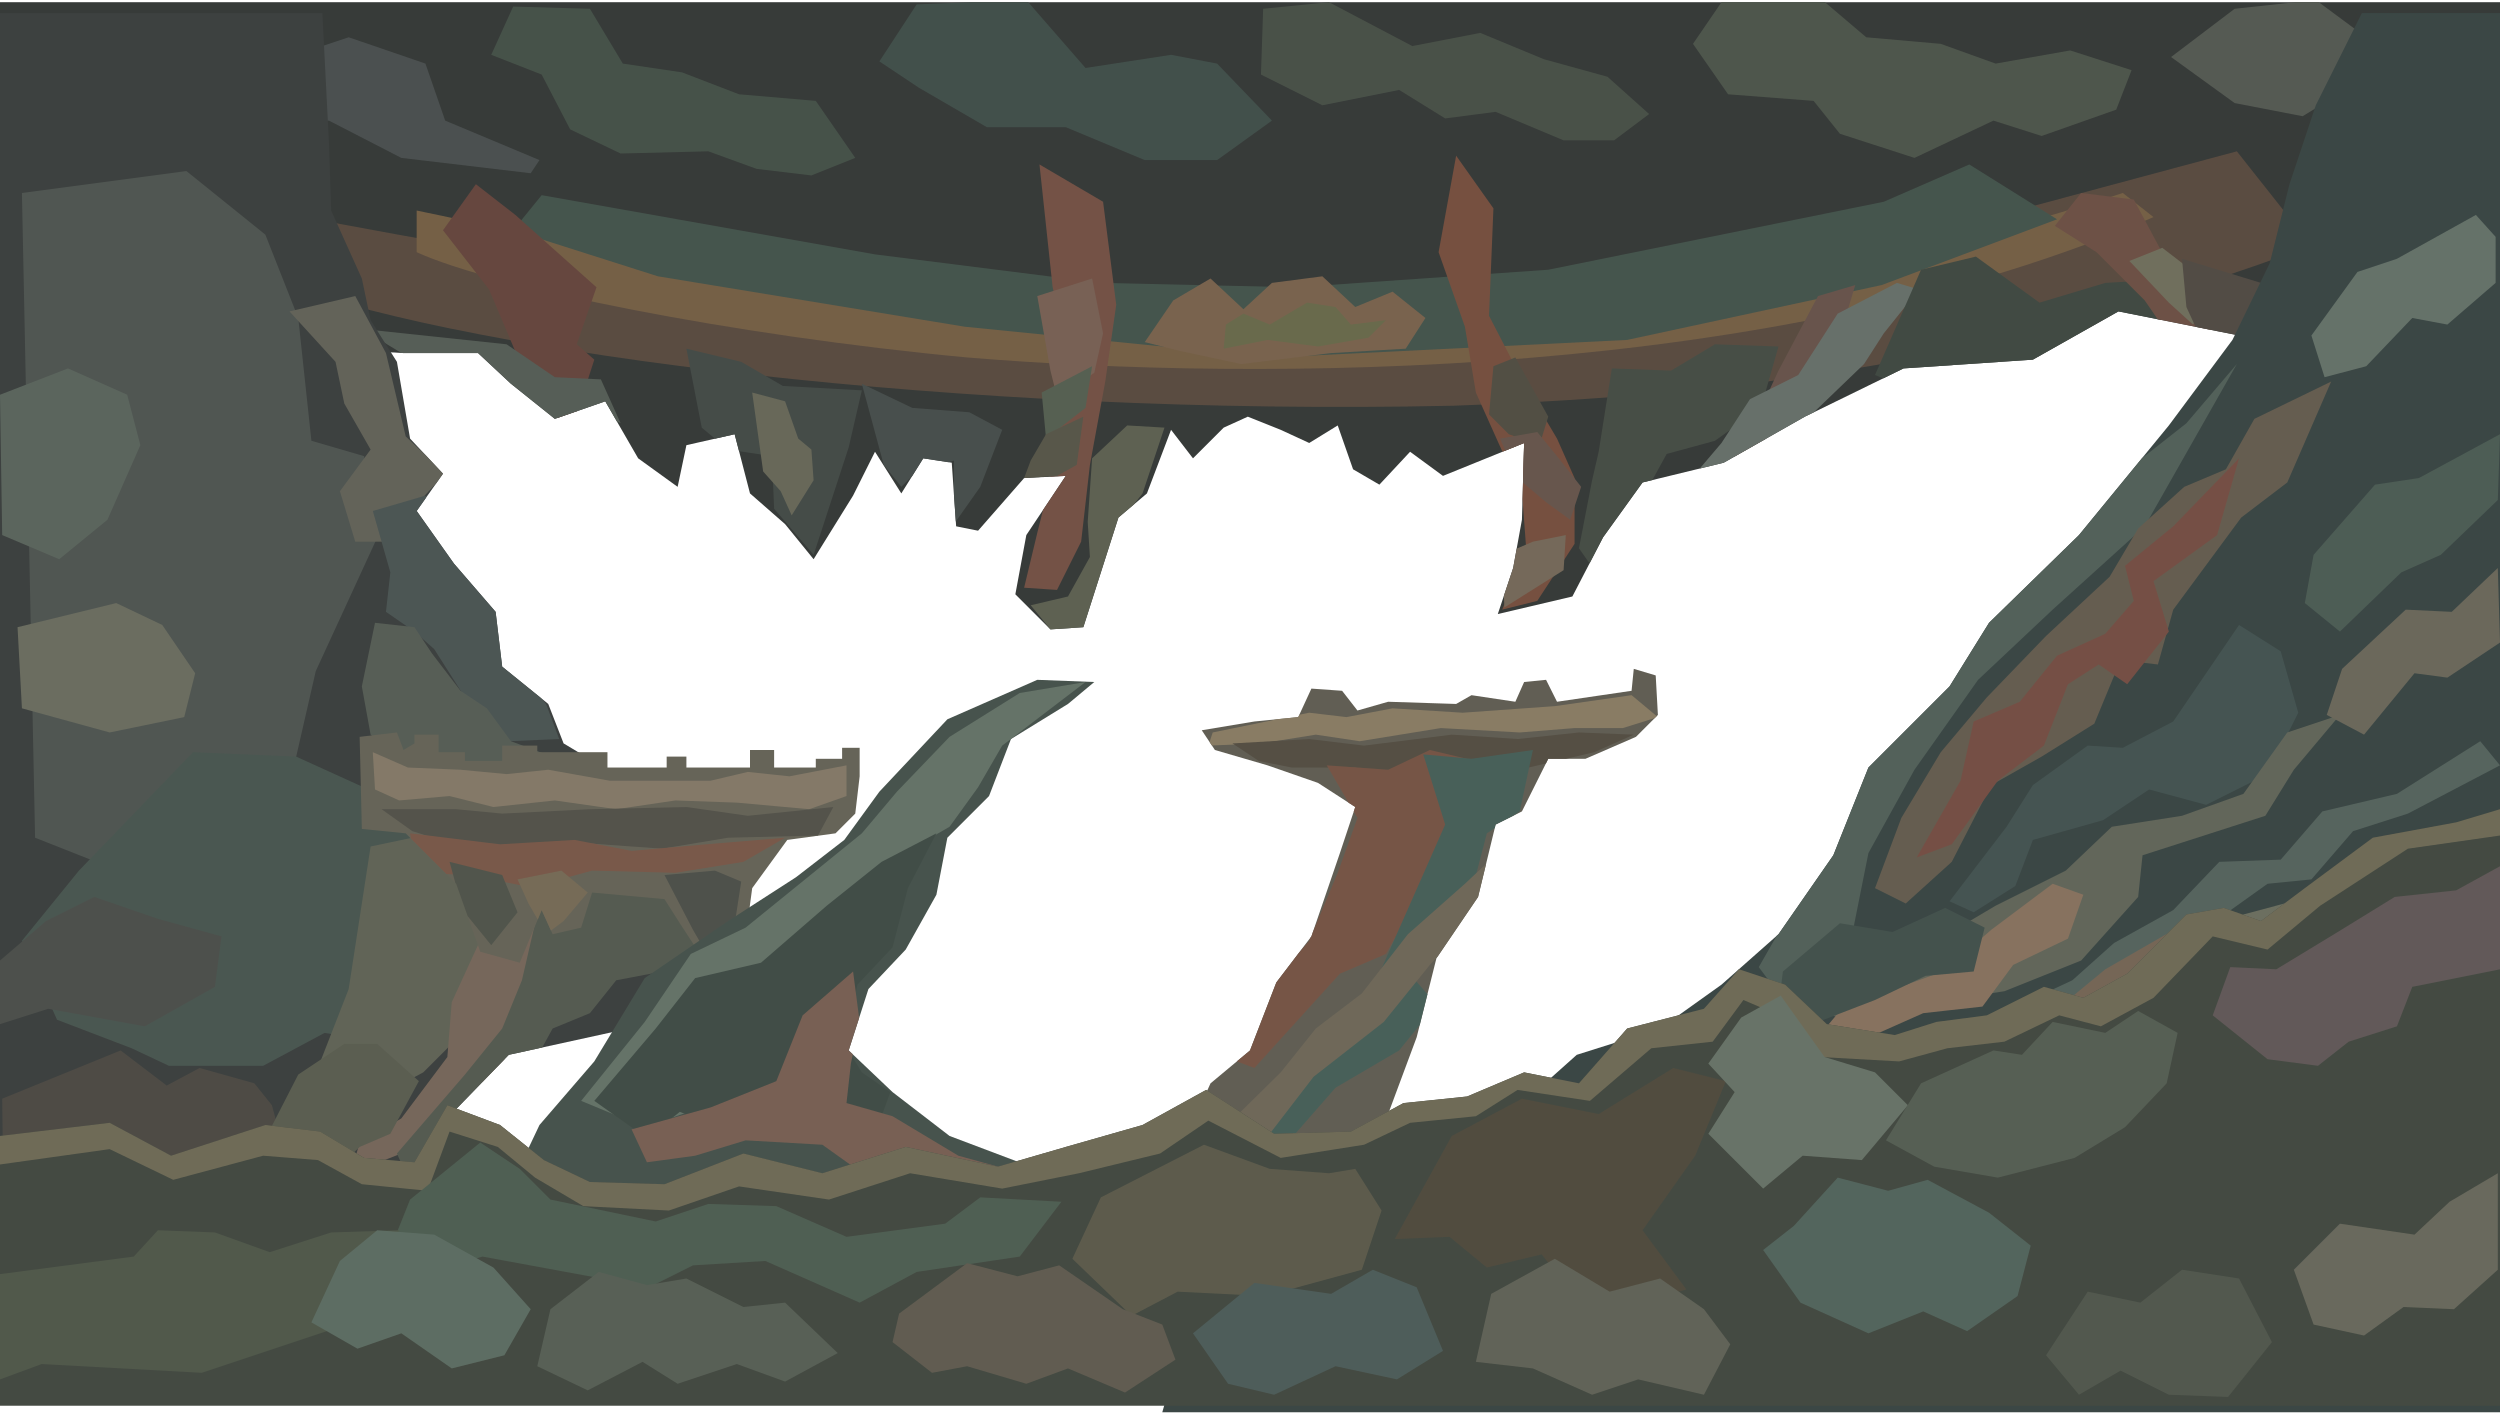
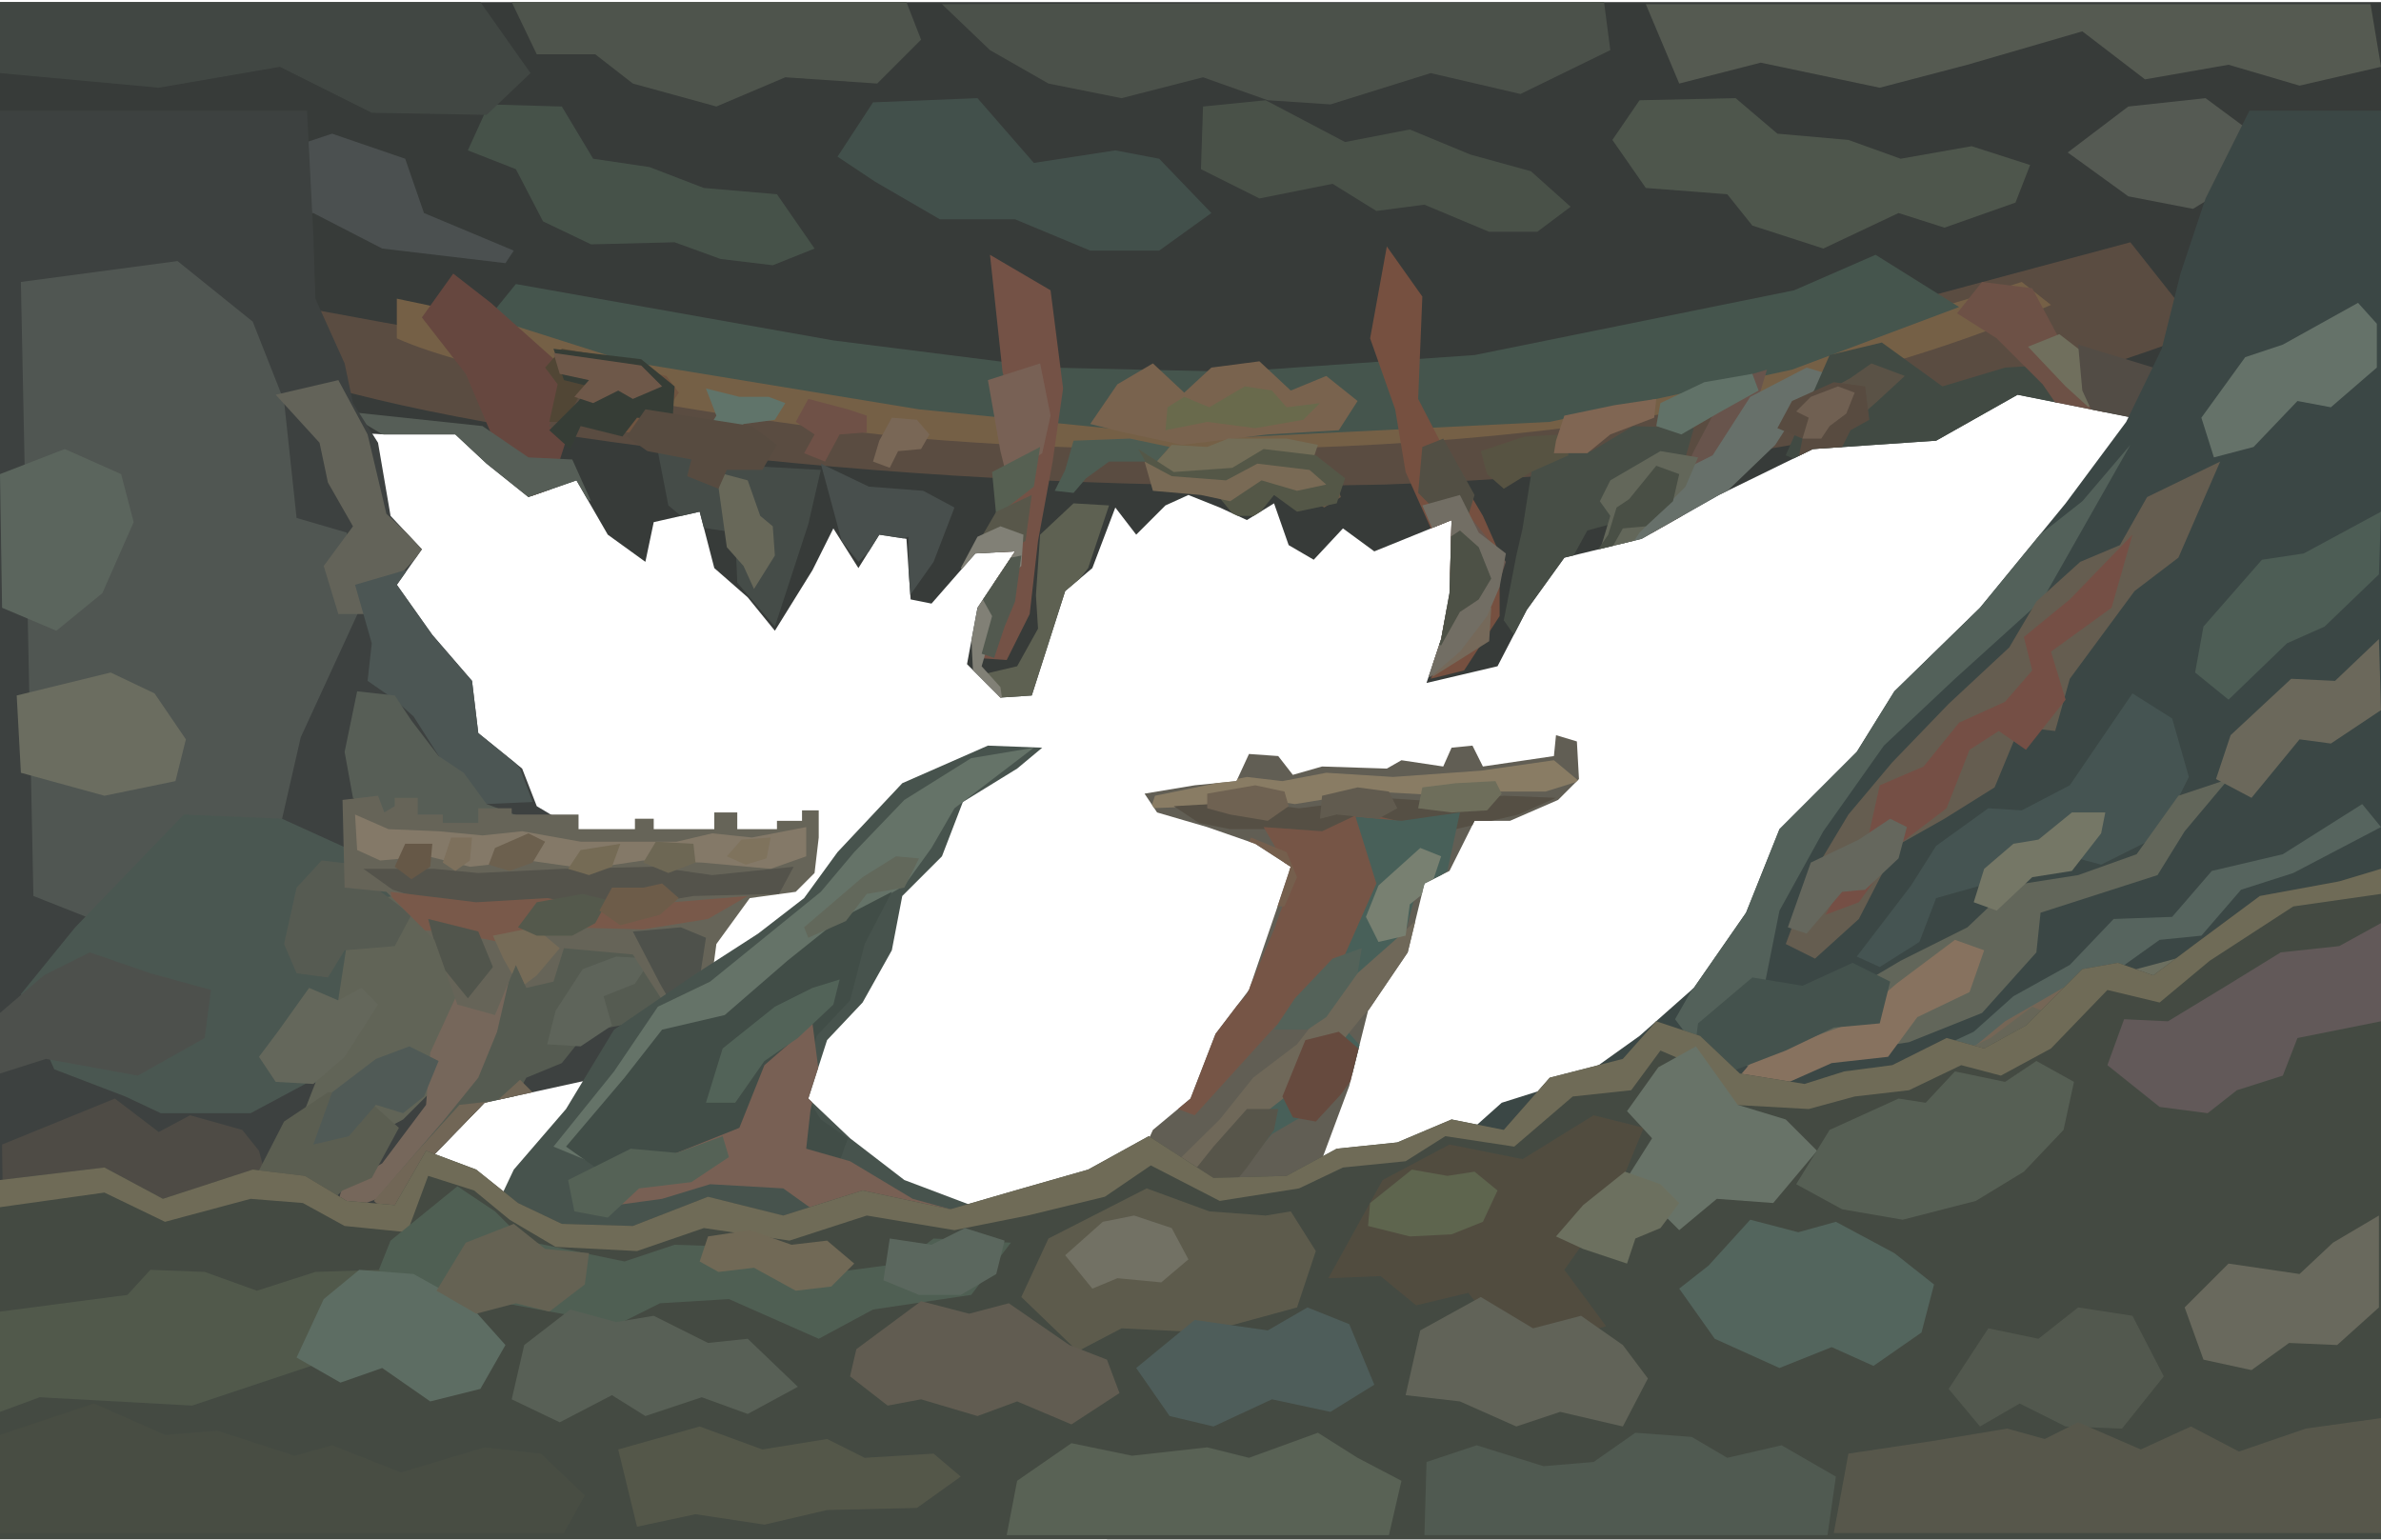
- <svg xmlns="http://www.w3.org/2000/svg" version="1.1" viewBox="-120 -96 1140 644" width="1140" height="644">
+ <svg xmlns="http://www.w3.org/2000/svg" version="1.1" viewBox="-120 -143 1140 737" width="1140" height="737">
  <defs>
    <clipPath id="clip-hall" clipPathUnits="userSpaceOnUse">
-       <path d="M-120 -95H1020V22L987 25 962 47 939 39 906 58 846 46 807 68 748 72 703 94 666 115 629 124 611 149 597 176 563 184 570 163 574 141 575 106 538 121 523 110 509 125 497 118 490 98 477 106 464 100 449 94 438 99 424 113 414 100 403 129 390 140 374 190 359 191 343 175 348 148 366 121 347 122 326 146 316 144 314 115 301 113 291 129 279 110 269 130 251 159 238 143 222 129 215 102 193 107 189 126 171 113 156 87 133 95 113 79 98 65 64 65 29 63 0 55 -30 69 -76 80 -120 74Z" clip-rule="evenodd" fill-rule="evenodd" />
+       <path d="M-120 -142H1020V22L987 25 962 47 939 39 906 58 846 46 807 68 748 72 703 94 666 115 629 124 611 149 597 176 563 184 570 163 574 141 575 106 538 121 523 110 509 125 497 118 490 98 477 106 464 100 449 94 438 99 424 113 414 100 403 129 390 140 374 190 359 191 343 175 348 148 366 121 347 122 326 146 316 144 314 115 301 113 291 129 279 110 269 130 251 159 238 143 222 129 215 102 193 107 189 126 171 113 156 87 133 95 113 79 98 65 64 65 29 63 0 55 -30 69 -76 80 -120 74Z" clip-rule="evenodd" fill-rule="evenodd" />
    </clipPath>
    <clipPath id="clip-west" clipPathUnits="userSpaceOnUse">
      <path d="M-120 -90H27L30 -31 31 0 45 31 49 50 61 69 67 104 82 120 70 137 87 161 106 183 109 208 130 225 137 243 152 252 159 260 206 270 220 299 215 319 206 334 191 350 185 369 112 385 80 418 74 451 32 478 -120 490Z" clip-rule="evenodd" fill-rule="evenodd" />
    </clipPath>
    <clipPath id="clip-battery" clipPathUnits="userSpaceOnUse">
      <path d="M44 240 61 238 64 246 69 243V239H80V247H92V251H109V244H125V247H157V254H184V249H193V254H222V246H233V254H252V250H264V245H272V258L270 275 261 284 239 287 223 309 219 339 205 348 190 325 183 314 150 311 145 327 132 330 127 319 117 343 99 338 88 307 65 284 45 282Z" clip-rule="evenodd" fill-rule="evenodd" />
    </clipPath>
    <clipPath id="clip-hook" clipPathUnits="userSpaceOnUse">
      <path d="M108 455 126 417 151 388 174 350 212 324 243 304 265 287 281 265 312 232 353 214 379 215 367 225 341 241 331 267 312 286 307 312 293 337 276 355 267 383 287 402 313 422 358 439 352 470Z" clip-rule="evenodd" fill-rule="evenodd" />
    </clipPath>
    <clipPath id="clip-dais" clipPathUnits="userSpaceOnUse">
      <path d="M428 237L452 233 472 231 478 218 492 219 499 228 513 224 544 225 551 221 571 224 575 215 585 214 590 224 624 219 625 209 635 212 636 230 626 240 603 250 586 250 574 274 562 280 554 313 535 341 526 377 510 420 480 433 479 473 398 477 401 443 422 420 432 398 450 383 462 352 478 331 491 293 498 272 481 261 458 253 434 246Z" clip-rule="evenodd" fill-rule="evenodd" />
    </clipPath>
    <clipPath id="clip-east" clipPathUnits="userSpaceOnUse">
-       <path d="M1020 -90V548H410L431 474 475 461 498 430 537 416 571 410 599 385 637 373 665 353 691 330 716 294 732 254 769 217 787 188 828 148 869 98 898 59 915 24 924 -12 936 -48 957 -90Z" clip-rule="evenodd" fill-rule="evenodd" />
+       <path d="M1020 -90V594H410L431 474 475 461 498 430 537 416 571 410 599 385 637 373 665 353 691 330 716 294 732 254 769 217 787 188 828 148 869 98 898 59 915 24 924 -12 936 -48 957 -90Z" clip-rule="evenodd" fill-rule="evenodd" />
    </clipPath>
    <clipPath id="clip-floor" clipPathUnits="userSpaceOnUse">
-       <path d="M-120 422 -70 416 -42 431 1 417 26 420 46 432 69 434 84 408 108 417 128 433 149 443 183 444 219 430 255 439 293 427 335 436 366 427 401 417 430 401 461 421 496 420 520 407 549 404 575 393 600 398 622 373 657 364 673 346 694 353 713 371 744 376 763 370 786 367 812 354 830 359 850 348 877 321 894 318 911 324 931 309 962 286 1000 279 1020 273V545H-120Z" clip-rule="evenodd" fill-rule="evenodd" />
+       <path d="M-120 422 -70 416 -42 431 1 417 26 420 46 432 69 434 84 408 108 417 128 433 149 443 183 444 219 430 255 439 293 427 335 436 366 427 401 417 430 401 461 421 496 420 520 407 549 404 575 393 600 398 622 373 657 364 673 346 694 353 713 371 744 376 763 370 786 367 812 354 830 359 850 348 877 321 894 318 911 324 931 309 962 286 1000 279 1020 273V594H-120Z" clip-rule="evenodd" fill-rule="evenodd" />
    </clipPath>
  </defs>
  <g id="hall-body">
-     <path id="hall-body-0" fill-rule="evenodd" fill="#373b39" d="M-120 -95H1020V22L987 25 962 47 939 39 906 58 846 46 807 68 748 72 703 94 666 115 629 124 611 149 597 176 563 184 570 163 574 141 575 106 538 121 523 110 509 125 497 118 490 98 477 106 464 100 449 94 438 99 424 113 414 100 403 129 390 140 374 190 359 191 343 175 348 148 366 121 347 122 326 146 316 144 314 115 301 113 291 129 279 110 269 130 251 159 238 143 222 129 215 102 193 107 189 126 171 113 156 87 133 95 113 79 98 65 64 65 29 63 0 55 -30 69 -76 80 -120 74Z" />
+     <path id="hall-body-0" fill-rule="evenodd" fill="#373b39" d="M-120 -142H1020V22L987 25 962 47 939 39 906 58 846 46 807 68 748 72 703 94 666 115 629 124 611 149 597 176 563 184 570 163 574 141 575 106 538 121 523 110 509 125 497 118 490 98 477 106 464 100 449 94 438 99 424 113 414 100 403 129 390 140 374 190 359 191 343 175 348 148 366 121 347 122 326 146 316 144 314 115 301 113 291 129 279 110 269 130 251 159 238 143 222 129 215 102 193 107 189 126 171 113 156 87 133 95 113 79 98 65 64 65 29 63 0 55 -30 69 -76 80 -120 74Z" />
  </g>
  <g id="hall-facets" clip-path="url(#clip-hall)">
    <path id="hall-facets-0" fill-rule="evenodd" fill="#5a4c41" d="M-40 -8C98 18 214 41 364 50S656 56 792 2L900 -27 934 16C791 69 677 84 543 89 317 94 96 65 11 34L-52 21Z" />
    <path id="hall-facets-1" fill-rule="evenodd" fill="#756046" d="M70 0C211 30 301 43 471 48 634 45 748 25 848 -8L862 3C690 78 454 78 321 67 214 57 105 35 70 19Z" />
    <path id="hall-facets-2" fill-rule="evenodd" fill="#45554d" d="M127 -7 279 20 382 33 471 35 586 27 739 -4 778 -21 818 4 738 34 622 59 460 67 320 53 180 30 114 9Z" />
    <path id="hall-facets-3" fill-rule="evenodd" fill="#66473f" d="M97 -12 115 2 152 35 143 61 151 68 141 99 126 89 117 69 103 36 82 9Z" />
    <path id="hall-facets-4" fill-rule="evenodd" fill="#745246" d="M354 -21 383 -4 389 43 384 78 377 116 373 151 362 173 347 172 353 147 359 123 358 96 369 71 360 35Z" />
    <path id="hall-facets-5" fill-rule="evenodd" fill="#786155" d="M353 39 378 31 383 56 379 74 362 85 359 73Z" />
    <path id="hall-facets-6" fill-rule="evenodd" fill="#566052" d="M355 83 378 71 375 90 357 104Z" />
    <path id="hall-facets-7" fill-rule="evenodd" fill="#58574a" d="M357 102 374 94 371 116 362 121 347 122 350 114Z" />
    <path id="hall-facets-8" fill-rule="evenodd" fill="#79634e" d="M415 41 432 31 447 45 460 33 483 30 498 44 515 37 530 49 521 63 487 65 446 70 418 64 402 60Z" />
    <path id="hall-facets-9" fill-rule="evenodd" fill="#696a4c" d="M439 52 447 47 459 52 476 42 489 44 496 52 512 50 504 58 481 62 458 59 438 63Z" />
    <path id="hall-facets-10" fill-rule="evenodd" fill="#765040" d="M544 -25 561 -1 559 48 574 77 590 104 598 122 598 152 581 178 565 182 576 155 574 128 566 112 553 83 548 53 536 19Z" />
    <path id="hall-facets-11" fill-rule="evenodd" fill="#524f44" d="M561 71 571 67 586 94 582 107 568 102 559 93Z" />
    <path id="hall-facets-12" fill-rule="evenodd" fill="#67564d" d="M564 104 581 101 590 112 601 126 596 141 585 133 572 122Z" />
    <path id="hall-facets-13" fill-rule="evenodd" fill="#75695a" d="M565 157 579 151 594 148 593 164 566 181Z" />
    <path id="hall-facets-14" fill-rule="evenodd" fill="#68544c" d="M709 39 726 34 717 64 694 89 677 118 663 124 678 101 691 73Z" />
    <path id="hall-facets-15" fill-rule="evenodd" fill="#565e57" d="M45 54 111 61 133 76 154 77 163 97 153 92 133 96 112 80 91 68 68 68Z" />
    <path id="hall-facets-16" fill-rule="evenodd" fill="#454c48" d="M193 63 218 69 237 80 273 82 267 108 251 157 233 136 232 112 212 109 200 99Z" />
    <path id="hall-facets-17" fill-rule="evenodd" fill="#686859" d="M223 83 238 87 244 104 250 109 251 123 241 139 236 128 228 119Z" />
    <path id="hall-facets-18" fill-rule="evenodd" fill="#484f4d" d="M273 79 296 90 322 92 337 100 327 126 315 143 315 114 298 119 291 126 283 116Z" />
    <path id="hall-facets-19" fill-rule="evenodd" fill="#5e6152" d="M378 113 394 98 411 99 401 129 390 143 380 178 374 190 359 191 350 180 367 176 377 158 376 142Z" />
    <path id="hall-facets-20" fill-rule="evenodd" fill="#474e46" d="M615 72 642 73 662 61 691 62 683 90 662 105 640 111 629 131 614 145 607 164 600 154 606 123 609 110Z" />
    <path id="hall-facets-21" fill-rule="evenodd" fill="#67706a" d="M678 86 700 75 718 47 745 33 755 36 739 56 730 70 704 95 678 116 658 128 648 126 665 106Z" />
    <path id="hall-facets-22" fill-rule="evenodd" fill="#414a43" d="M756 27 781 21 810 42 840 33 857 32 870 59 835 56 805 69 772 75 747 80 735 75Z" />
    <path id="hall-facets-23" fill-rule="evenodd" fill="#6d5146" d="M829 -8 853 -5 868 23 882 36 889 57 869 57 858 41 836 19 817 7Z" />
    <path id="hall-facets-24" fill-rule="evenodd" fill="#706f5d" d="M851 23 866 17 879 27 889 38 880 52 869 42Z" />
    <path id="hall-facets-25" fill-rule="evenodd" fill="#524c45" d="M875 22 911 33 957 21 980 14 998 25 978 48 961 56 935 51 920 64 905 66 883 57 877 44Z" />
    <path id="hall-facets-26" fill-rule="evenodd" fill="#4b5050" d="M-122 -82 -67 -77 -28 -87 9 -69 39 -79 74 -67 83 -41 126 -23 122 -17 63 -24 30 -41 9 -40 -27 -51 -77 -42 -119 -56Z" />
    <path id="hall-facets-27" fill-rule="evenodd" fill="#465249" d="M114 -93 149 -92 164 -67 191 -63 217 -53 252 -50 270 -24 250 -16 225 -19 203 -27 163 -26 140 -37 127 -62 104 -71Z" />
    <path id="hall-facets-28" fill-rule="evenodd" fill="#42504b" d="M298 -94 348 -96 375 -65 414 -71 435 -67 460 -41 435 -23 402 -23 366 -38 330 -38 299 -56 281 -68Z" />
    <path id="hall-facets-29" fill-rule="evenodd" fill="#495148" d="M456 -92 486 -95 524 -75 555 -81 584 -69 613 -61 632 -44 616 -32 593 -32 562 -45 539 -42 518 -55 483 -48 455 -62Z" />
    <path id="hall-facets-30" fill-rule="evenodd" fill="#4e564c" d="M665 -95 711 -96 731 -79 765 -76 790 -67 824 -73 852 -64 845 -46 811 -34 789 -41 753 -24 719 -35 707 -50 668 -53 652 -76Z" />
    <path id="hall-facets-31" fill-rule="evenodd" fill="#555a53" d="M899 -92 936 -96 963 -76 985 -79 1020 -89 1019 -69 988 -57 961 -62 930 -43 899 -49 870 -70Z" />
+     <path id="hall-facets-32" fill-rule="evenodd" fill="#514635" d="M149 24 167 27 173 33 171 42 158 45 151 59 143 59 147 41 141 33Z" />
+     <path id="hall-facets-33" fill-rule="evenodd" fill="#6f5440" d="M182 33 199 37 205 45 201 51 190 51 184 64 174 64 181 50 176 46Z" />
+     <path id="hall-facets-34" fill-rule="evenodd" fill="#60746a" d="M218 43 234 47 248 47 256 50 251 58 236 60 228 69 218 64 223 56Z" />
+     <path id="hall-facets-35" fill-rule="evenodd" fill="#6f5147" d="M267 48 286 53 295 56 295 64 282 65 275 78 265 74 270 65 261 59Z" />
+     <path id="hall-facets-36" fill-rule="evenodd" fill="#796756" d="M307 57 319 58 325 65 321 72 310 73 306 81 298 78 301 68Z" />
+     <path id="hall-facets-37" fill-rule="evenodd" fill="#4d5d53" d="M394 68 421 67 440 71 434 78 411 78 400 86 394 93 385 92 390 82Z" />
+     <path id="hall-facets-38" fill-rule="evenodd" fill="#736d57" d="M441 70 458 71 468 67 496 67 511 70 509 76 479 77 465 84 437 84 432 80Z" />
+     <path id="hall-facets-39" fill-rule="evenodd" fill="#675745" d="M485 80 503 77 517 81 522 95 514 100 501 92 489 94 483 91Z" />
+     <path id="hall-facets-40" fill-rule="evenodd" fill="#575342" d="M589 73 610 66 629 65 631 75 613 83 600 91 592 84Z" />
+     <path id="hall-facets-41" fill-rule="evenodd" fill="#806653" d="M629 56 653 51 673 48 672 57 651 65 640 74 624 74 625 68Z" />
+     <path id="hall-facets-42" fill-rule="evenodd" fill="#617268" d="M675 50 696 40 719 36 722 44 704 54 685 65 673 61Z" />
+     <path id="hall-facets-43" fill-rule="evenodd" fill="#5a5246" d="M746 49 766 38 776 31 792 37 779 49 770 57 753 64 745 64Z" />
+     <path id="hall-facets-44" fill-rule="evenodd" fill="#414743" d="M-120 -142 110 -142 134 -108 113 -88 58 -89 14 -111 -44 -101 -120 -108Z" />
+     <path id="hall-facets-45" fill-rule="evenodd" fill="#4e544c" d="M125 -142 314 -142 321 -124 300 -103 256 -106 223 -92 183 -103 165 -117 137 -117Z" />
+     <path id="hall-facets-46" fill-rule="evenodd" fill="#4b514a" d="M331 -141 648 -142 651 -119 608 -98 565 -108 517 -93 487 -95 456 -106 417 -96 382 -103 354 -119Z" />
+     <path id="hall-facets-47" fill-rule="evenodd" fill="#555a51" d="M668 -141 1015 -141 1020 -111 981 -102 947 -112 907 -105 877 -128 822 -112 780 -101 723 -113 684 -103Z" />
+     <path id="hall-facets-48" fill-rule="evenodd" fill="#363d36" d="M145 24 187 29 203 42 202 59 185 57 178 66 158 61 153 72 143 63 157 49 162 42 150 39Z" />
+     <path id="hall-facets-49" fill-rule="evenodd" fill="#6e5849" d="M145 26 187 32 197 42 183 48 176 44 164 50 155 47 162 39 148 36Z" />
+     <path id="hall-facets-50" fill-rule="evenodd" fill="#574b40" d="M189 53 240 61 252 70 245 82 228 82 224 91 209 85 211 77 190 73 180 66Z" />
+     <path id="hall-facets-51" fill-rule="evenodd" fill="#818076" d="M348 114 359 109 370 113 369 128 359 137 357 152 350 176 359 186 360 193 346 181 345 161 351 136 340 129Z" />
+     <path id="hall-facets-52" fill-rule="evenodd" fill="#52594f" d="M354 126 369 123 366 145 361 157 356 172 350 170 355 152 350 143Z" />
+     <path id="hall-facets-53" fill-rule="evenodd" fill="#726e64" d="M561 99 579 94 588 112 601 122 598 138 592 152 579 169 565 181 550 183 561 170 575 144 575 122 567 113Z" />
+     <path id="hall-facets-54" fill-rule="evenodd" fill="#4d5146" d="M570 117 579 111 588 119 594 134 588 144 579 150 570 166 565 165 572 146 572 129Z" />
+     <path id="hall-facets-55" fill-rule="evenodd" fill="#545747" d="M425 72 442 83 470 81 485 72 510 75 524 86 520 98 501 102 490 94 482 104 471 104 462 93 444 92 433 86Z" />
+     <path id="hall-facets-56" fill-rule="evenodd" fill="#796a55" d="M428 78 441 85 467 87 482 79 507 82 515 89 501 92 484 87 469 97 455 94 432 92Z" />
+     <path id="hall-facets-57" fill-rule="evenodd" fill="#63675a" d="M651 87 675 73 693 76 687 90 665 112 653 130 636 140 633 137 645 124 651 104 646 97Z" />
+     <path id="hall-facets-58" fill-rule="evenodd" fill="#494f45" d="M673 80 684 84 681 97 668 109 657 110 648 126 639 129 650 113 654 100 660 96Z" />
+     <path id="hall-facets-59" fill-rule="evenodd" fill="#584b40" d="M738 49 758 40 773 42 775 58 766 63 758 79 740 82 743 67 731 62Z" />
+     <path id="hall-facets-60" fill-rule="evenodd" fill="#706052" d="M747 47 760 42 768 45 764 55 756 61 752 67 743 67 746 57 740 54Z" />
  </g>
  <g id="west-body">
    <path id="west-body-0" fill-rule="evenodd" fill="#3d4140" d="M-120 -90H27L30 -31 31 0 45 31 49 50 61 69 67 104 82 120 70 137 87 161 106 183 109 208 130 225 137 243 152 252 159 260 206 270 220 299 215 319 206 334 191 350 185 369 112 385 80 418 74 451 32 478 -120 490Z" />
  </g>
  <g id="west-facets" clip-path="url(#clip-west)">
    <path id="west-facets-0" fill-rule="evenodd" fill="#505652" d="M-110 -8 -35 -18 1 11 16 49 22 105 46 112 53 147 24 210 13 258 28 288 13 309 -8 306 -36 287 -61 303 -104 286Z" />
    <path id="west-facets-1" fill-rule="evenodd" fill="#636359" d="M12 46 42 39 56 65 65 103 83 120 68 136 64 151 42 151 35 128 49 109 37 88 33 69Z" />
    <path id="west-facets-2" fill-rule="evenodd" fill="#4c5654" d="M50 137 74 130 84 154 106 179 110 203 129 225 135 241 112 242 92 222 78 200 69 192 56 183 58 165Z" />
    <path id="west-facets-3" fill-rule="evenodd" fill="#575e56" d="M51 188 69 190 77 202 90 219 102 227 113 242 129 248 153 253 165 269 146 290 113 287 90 293 71 278 63 250 49 239 45 217Z" />
    <path id="west-facets-4" fill-rule="evenodd" fill="#4a5751" d="M-32 247 15 249 48 264 79 287 87 316 72 359 52 379 28 375 0 390 -43 390 -60 382 -94 369 -110 333 -84 301Z" />
    <path id="west-facets-5" fill-rule="evenodd" fill="#616457" d="M49 290 68 286 89 293 103 317 104 341 93 373 73 393 32 415 19 438 6 432 23 396 39 355Z" />
    <path id="west-facets-6" fill-rule="evenodd" fill="#76675b" d="M103 324 123 322 131 336 146 341 145 356 117 369 108 392 81 410 63 430 40 439 44 425 63 414 84 386 86 361Z" />
    <path id="west-facets-7" fill-rule="evenodd" fill="#4e4b45" d="M-119 405 -65 383 -44 399 -29 391 -4 398 4 408 11 434 6 461 -2 481 -67 495 -118 485Z" />
    <path id="west-facets-8" fill-rule="evenodd" fill="#555b51" d="M130 299 169 301 198 286 220 284 216 320 205 337 182 347 161 351 149 366 132 373 121 393 95 414 87 434 65 439 61 430 92 394 109 373 118 351Z" />
    <path id="west-facets-9" fill-rule="evenodd" fill="#5b655d" d="M-120 84 -89 72 -62 84 -56 107 -71 141 -93 159 -119 148Z" />
    <path id="west-facets-10" fill-rule="evenodd" fill="#6b6d60" d="M-112 190 -67 179 -46 189 -31 211 -36 231 -70 238 -110 227Z" />
    <path id="west-facets-11" fill-rule="evenodd" fill="#4d504c" d="M-99 324 -77 313 -48 323 -19 331 -22 354 -54 372 -98 364 -120 371 -120 342Z" />
    <path id="west-facets-12" fill-rule="evenodd" fill="#5b5e51" d="M16 394 37 380 52 380 71 397 58 421 44 427 18 452 5 449 -4 433Z" />
+     <path id="west-facets-13" fill-rule="evenodd" fill="#565b52" d="M22 282 34 269 51 271 61 283 77 295 69 310 45 312 37 325 22 323 16 309Z" />
+     <path id="west-facets-14" fill-rule="evenodd" fill="#64675b" d="M13 351 28 330 42 336 53 330 61 338 45 363 30 376 12 375 4 363Z" />
+     <path id="west-facets-15" fill-rule="evenodd" fill="#505a56" d="M39 380 60 364 76 358 90 365 83 382 73 390 60 386 47 401 30 405Z" />
+     <path id="west-facets-16" fill-rule="evenodd" fill="#716656" d="M80 408 100 386 118 384 129 374 137 382 124 407 103 423 83 428 69 441 59 432Z" />
+     <path id="west-facets-17" fill-rule="evenodd" fill="#5e645a" d="M146 341 159 321 175 315 192 316 184 328 169 334 173 348 158 358 142 357Z" />
  </g>
  <g id="battery-body">
    <path id="battery-body-0" fill-rule="evenodd" fill="#666458" d="M44 240 61 238 64 246 69 243V239H80V247H92V251H109V244H125V247H157V254H184V249H193V254H222V246H233V254H252V250H264V245H272V258L270 275 261 284 239 287 223 309 219 339 205 348 190 325 183 314 150 311 145 327 132 330 127 319 117 343 99 338 88 307 65 284 45 282Z" />
  </g>
  <g id="battery-facets" clip-path="url(#clip-battery)">
    <path id="battery-facets-0" fill-rule="evenodd" fill="#847968" d="M50 247 66 254 90 255 111 257 130 255 158 260 204 260 221 256 240 258 266 253 266 267 249 273 216 270 188 269 161 273 133 269 105 272 85 267 62 269 51 264Z" />
    <path id="battery-facets-1" fill-rule="evenodd" fill="#54534b" d="M54 273 88 273 109 275 149 273 193 272 221 276 260 272 253 285 212 286 182 291 140 288 112 294 90 290 68 283Z" />
    <path id="battery-facets-2" fill-rule="evenodd" fill="#79594a" d="M67 284 108 289 142 287 168 292 202 289 238 286 219 297 188 302 150 301 128 307 119 308 94 303 70 302Z" />
    <path id="battery-facets-3" fill-rule="evenodd" fill="#51554c" d="M85 297 109 303 116 320 104 335 91 319Z" />
    <path id="battery-facets-4" fill-rule="evenodd" fill="#766b57" d="M116 305 136 301 148 311 137 324 129 330 121 316Z" />
    <path id="battery-facets-5" fill-rule="evenodd" fill="#4e514b" d="M183 303 206 301 218 306 214 332 207 347 196 328Z" />
+     <path id="battery-facets-6" fill-rule="evenodd" fill="#665847" d="M74 261 87 261 86 272 77 278 69 272Z" />
+     <path id="battery-facets-7" fill-rule="evenodd" fill="#7d705c" d="M96 258 106 258 105 269 98 274 92 270Z" />
+     <path id="battery-facets-8" fill-rule="evenodd" fill="#6c604e" d="M117 263 133 256 141 260 135 270 124 274 114 271Z" />
+     <path id="battery-facets-9" fill-rule="evenodd" fill="#756b55" d="M158 264 177 261 173 272 162 276 152 273Z" />
+     <path id="battery-facets-10" fill-rule="evenodd" fill="#6d6754" d="M194 260 212 261 213 270 200 275 188 270Z" />
+     <path id="battery-facets-11" fill-rule="evenodd" fill="#7f735d" d="M235 259 249 258 247 268 237 271 228 267Z" />
+     <path id="battery-facets-12" fill-rule="evenodd" fill="#54594c" d="M137 289 159 285 171 288 165 299 154 305 137 305 128 301Z" />
+     <path id="battery-facets-13" fill-rule="evenodd" fill="#6d5c49" d="M173 282 188 282 197 280 205 287 196 295 177 300 167 293Z" />
  </g>
  <g id="hook-body">
    <path id="hook-body-0" fill-rule="evenodd" fill="#47534d" d="M108 455 126 417 151 388 174 350 212 324 243 304 265 287 281 265 312 232 353 214 379 215 367 225 341 241 331 267 312 286 307 312 293 337 276 355 267 383 287 402 313 422 358 439 352 470Z" />
  </g>
  <g id="hook-facets" clip-path="url(#clip-hook)">
    <path id="hook-facets-0" fill-rule="evenodd" fill="#657368" d="M145 406 174 370 195 339 220 327 273 284 289 265 313 240 345 220 375 215 337 244 326 263 313 281 287 296 265 321 234 344 220 370 203 391 194 411 174 418Z" />
    <path id="hook-facets-1" fill-rule="evenodd" fill="#414d47" d="M151 406 179 373 197 350 227 343 257 317 282 297 307 284 294 309 287 336 271 353 265 380 273 393 286 402 282 413 265 409 244 403 230 402 205 417 190 411 175 423Z" />
    <path id="hook-facets-2" fill-rule="evenodd" fill="#786054" d="M168 419 204 409 234 397 246 367 269 347 272 370 268 389 266 407 287 413 317 431 346 439 350 450 303 450 276 441 255 426 220 424 197 431 175 434Z" />
+     <path id="hook-facets-3" fill-rule="evenodd" fill="#526358" d="M226 359 251 339 269 330 282 326 279 338 262 354 246 365 232 385 218 385Z" />
+     <path id="hook-facets-4" fill-rule="evenodd" fill="#62685b" d="M265 301 293 277 309 267 320 268 313 282 295 285 285 298 267 306Z" />
+     <path id="hook-facets-5" fill-rule="evenodd" fill="#556256" d="M152 422 182 407 204 409 226 401 229 411 211 423 186 426 171 440 155 437Z" />
  </g>
  <g id="dais-body">
    <path id="dais-body-0" fill-rule="evenodd" fill="#615e54" d="M428 237L452 233 472 231 478 218 492 219 499 228 513 224 544 225 551 221 571 224 575 215 585 214 590 224 624 219 625 209 635 212 636 230 626 240 603 250 586 250 574 274 562 280 554 313 535 341 526 377 510 420 480 433 479 473 398 477 401 443 422 420 432 398 450 383 462 352 478 331 491 293 498 272 481 261 458 253 434 246Z" />
  </g>
  <g id="dais-facets" clip-path="url(#clip-dais)">
    <path id="dais-facets-0" fill-rule="evenodd" fill="#897c64" d="M433 238 477 229 494 231 515 227 547 229 589 226 624 221 636 231 620 236 598 236 573 238 537 236 500 242 480 239 455 243 431 244Z" />
    <path id="dais-facets-1" fill-rule="evenodd" fill="#554f44" d="M442 243 477 241 502 244 542 239 572 241 600 238 625 239 607 247 577 254 547 250 514 258 498 254 469 254 454 251Z" />
    <path id="dais-facets-2" fill-rule="evenodd" fill="#765546" d="M485 253 513 255 532 246 553 251 550 273 534 292 525 316 512 339 491 348 452 391 444 388 459 354 477 333 490 302 499 277Z" />
    <path id="dais-facets-3" fill-rule="evenodd" fill="#486059" d="M529 248 551 250 579 246 573 274 558 284 552 307 541 320 521 346 535 362 518 383 489 400 468 424 453 432 436 450 426 445 453 423 478 389 501 366 539 280Z" />
    <path id="dais-facets-4" fill-rule="evenodd" fill="#6f6859" d="M397 459 464 393 480 373 501 357 522 330 548 307 581 276 589 263 604 256 584 290 558 316 532 344 511 370 479 395 459 421 429 448 418 468Z" />
+     <path id="dais-facets-5" fill-rule="evenodd" fill="#6f6252" d="M458 237 481 233 495 236 497 243 487 250 469 247 458 244Z" />
+     <path id="dais-facets-6" fill-rule="evenodd" fill="#615b4f" d="M513 238 530 234 545 236 549 244 540 249 520 247 512 249Z" />
+     <path id="dais-facets-7" fill-rule="evenodd" fill="#6e6e5b" d="M561 234 577 232 596 231 599 237 592 245 575 246 559 244Z" />
+     <path id="dais-facets-8" fill-rule="evenodd" fill="#755f4d" d="M479 258 496 265 501 277 495 291 487 291 482 276 473 269Z" />
+     <path id="dais-facets-9" fill-rule="evenodd" fill="#788071" d="M540 281 560 263 570 267 565 282 555 290 553 305 540 308 534 296Z" />
+     <path id="dais-facets-10" fill-rule="evenodd" fill="#546259" d="M500 335 518 316 532 311 530 323 515 344 506 350 490 350Z" />
+     <path id="dais-facets-11" fill-rule="evenodd" fill="#664a3e" d="M505 355 521 351 535 363 522 381 510 394 499 392 494 382Z" />
+     <path id="dais-facets-12" fill-rule="evenodd" fill="#57554a" d="M461 406 477 388 492 388 490 398 477 416 469 426 453 430 449 421Z" />
  </g>
  <g id="east-body">
-     <path id="east-body-0" fill-rule="evenodd" fill="#3b4745" d="M1020 -90V548H410L431 474 475 461 498 430 537 416 571 410 599 385 637 373 665 353 691 330 716 294 732 254 769 217 787 188 828 148 869 98 898 59 915 24 924 -12 936 -48 957 -90Z" />
+     <path id="east-body-0" fill-rule="evenodd" fill="#3b4745" d="M1020 -90V594H410L431 474 475 461 498 430 537 416 571 410 599 385 637 373 665 353 691 330 716 294 732 254 769 217 787 188 828 148 869 98 898 59 915 24 924 -12 936 -48 957 -90Z" />
  </g>
  <g id="east-facets" clip-path="url(#clip-east)">
    <path id="east-facets-0" fill-rule="evenodd" fill="#53615a" d="M900 70 858 144 816 182 782 214 753 255 732 293 725 328 706 351 691 357 682 345 706 303 720 268 746 231 765 212 792 175 822 154 844 123 877 97Z" />
    <path id="east-facets-1" fill-rule="evenodd" fill="#655d50" d="M943 78 923 124 902 140 871 182 864 207 847 205 835 234 811 249 788 262 770 297 749 316 735 309 747 277 765 247 786 222 813 194 842 167 855 145 876 126 895 118 908 95Z" />
    <path id="east-facets-2" fill-rule="evenodd" fill="#754f45" d="M901 113 891 148 862 169 869 192 850 216 837 207 823 216 812 244 791 260 770 289 754 295 774 260 780 233 801 224 818 203 840 193 853 178 849 162 871 144Z" />
    <path id="east-facets-3" fill-rule="evenodd" fill="#455452" d="M901 189 920 201 928 229 914 257 886 271 860 264 839 278 807 287 799 308 780 320 769 315 795 281 807 262 832 244 848 245 871 233Z" />
    <path id="east-facets-4" fill-rule="evenodd" fill="#62665a" d="M947 230 926 255 913 276 857 294 855 313 829 342 794 356 761 361 728 372 713 366 728 349 763 333 790 317 822 301 843 281 875 276 903 266 923 238Z" />
    <path id="east-facets-5" fill-rule="evenodd" fill="#87725f" d="M816 307 830 312 823 332 798 344 784 363 757 366 730 378 708 378 719 365 741 356 766 347 788 328Z" />
    <path id="east-facets-6" fill-rule="evenodd" fill="#56645e" d="M1020 253 978 275 953 283 934 305 914 307 886 327 879 348 861 363 828 376 793 396 770 395 757 401 740 397 752 376 795 365 825 351 844 334 871 319 892 297 920 296 939 274 973 266 1011 242Z" />
    <path id="east-facets-7" fill-rule="evenodd" fill="#6c6f60" d="M1012 307 980 311 943 321 919 340 906 366 882 374 862 391 828 400 811 418 775 433 743 430 713 438 707 429 735 407 770 411 800 392 841 378 859 364 884 350 903 321 944 310 986 290Z" />
    <path id="east-facets-8" fill-rule="evenodd" fill="#756656" d="M873 327 890 334 881 348 861 361 837 367 822 382 804 381 817 365 840 346Z" />
    <path id="east-facets-9" fill-rule="evenodd" fill="#4b5854" d="M1020 399 972 418 946 420 918 434 894 438 880 455 854 463 830 489 831 512 792 513 789 488 817 459 843 436 882 426 902 412 940 399 977 382Z" />
    <path id="east-facets-10" fill-rule="evenodd" fill="#555748" d="M996 458 1030 443 1017 518 967 530 942 514 922 487 894 492 858 518 835 522 854 492 897 470 934 459 959 453Z" />
    <path id="east-facets-11" fill-rule="evenodd" fill="#657269" d="M934 57 955 28 973 22 1009 2 1018 12 1018 33 996 52 980 49 959 71 940 76Z" />
    <path id="east-facets-12" fill-rule="evenodd" fill="#4d5d55" d="M935 157 963 125 983 122 1020 102 1019 132 993 157 975 165 947 192 931 179Z" />
    <path id="east-facets-13" fill-rule="evenodd" fill="#6b685b" d="M948 209 977 182 998 183 1019 163 1020 197 996 213 981 211 958 239 941 230Z" />
    <path id="east-facets-14" fill-rule="evenodd" fill="#44524d" d="M693 347 719 325 743 329 767 318 785 327 780 347 758 349 735 360 709 370 691 363Z" />
+     <path id="east-facets-15" fill-rule="evenodd" fill="#65675d" d="M747 270 770 259 785 249 793 253 789 268 773 283 762 284 745 304 736 301Z" />
+     <path id="east-facets-16" fill-rule="evenodd" fill="#757766" d="M830 273 844 261 856 259 872 246 888 246 886 256 872 274 853 277 836 293 825 289Z" />
+     <path id="east-facets-17" fill-rule="evenodd" fill="#676658" d="M816 362 833 354 853 339 865 344 852 357 844 369 829 376 813 376Z" />
+     <path id="east-facets-18" fill-rule="evenodd" fill="#4a5b53" d="M889 381 911 366 928 368 942 355 954 359 946 378 930 387 913 401 896 403 883 394Z" />
  </g>
  <g id="floor-body">
-     <path id="floor-body-0" fill-rule="evenodd" fill="#444a42" d="M-120 422 -70 416 -42 431 1 417 26 420 46 432 69 434 84 408 108 417 128 433 149 443 183 444 219 430 255 439 293 427 335 436 366 427 401 417 430 401 461 421 496 420 520 407 549 404 575 393 600 398 622 373 657 364 673 346 694 353 713 371 744 376 763 370 786 367 812 354 830 359 850 348 877 321 894 318 911 324 931 309 962 286 1000 279 1020 273V545H-120Z" />
+     <path id="floor-body-0" fill-rule="evenodd" fill="#444a42" d="M-120 422 -70 416 -42 431 1 417 26 420 46 432 69 434 84 408 108 417 128 433 149 443 183 444 219 430 255 439 293 427 335 436 366 427 401 417 430 401 461 421 496 420 520 407 549 404 575 393 600 398 622 373 657 364 673 346 694 353 713 371 744 376 763 370 786 367 812 354 830 359 850 348 877 321 894 318 911 324 931 309 962 286 1000 279 1020 273V594H-120Z" />
  </g>
  <g id="floor-facets" clip-path="url(#clip-floor)">
    <path id="floor-facets-0" fill-rule="evenodd" fill="#6f6b57" d="M-120 414 -77 410 -43 426 1 413 29 418 48 430 66 432 84 407 104 414 126 430 146 441 181 440 218 429 255 436 293 424 333 432 363 425 402 413 431 397 466 418 496 416 523 404 549 401 574 388 600 394 622 368 654 360 671 342 695 348 713 370 741 371 766 367 789 361 812 349 830 356 849 344 875 318 895 312 911 322 935 305 962 282 1006 275 1020 268 1020 285 978 291 938 317 914 337 889 331 862 359 838 372 819 367 794 379 768 382 746 388 710 386 689 366 675 360 661 379 633 382 605 406 572 401 553 413 523 416 502 426 464 432 431 415 409 430 372 439 337 446 295 439 258 451 217 445 185 456 146 454 124 441 107 427 85 420 75 447 45 444 25 433 0 431 -41 442 -70 428 -120 435Z" />
    <path id="floor-facets-1" fill-rule="evenodd" fill="#4f5f53" d="M67 451 99 425 117 437 131 451 179 461 203 453 234 454 266 468 311 462 327 450 364 452 345 477 298 484 272 498 229 479 196 481 176 491 100 477 51 491Z" />
    <path id="floor-facets-2" fill-rule="evenodd" fill="#5d5b4c" d="M382 450 429 426 459 437 486 439 498 437 510 456 501 483 457 495 417 493 396 504 369 478Z" />
    <path id="floor-facets-3" fill-rule="evenodd" fill="#514c3f" d="M542 422 574 405 609 412 643 391 667 397 653 431 629 465 649 492 605 504 583 476 558 482 541 468 516 469Z" />
    <path id="floor-facets-4" fill-rule="evenodd" fill="#687368" d="M674 368 692 358 712 386 735 393 750 408 729 433 702 431 684 446 659 421 671 402 659 389Z" />
    <path id="floor-facets-5" fill-rule="evenodd" fill="#565f54" d="M756 398 789 383 802 385 816 370 840 375 855 365 873 375 868 398 849 418 826 432 791 441 762 436 740 424Z" />
    <path id="floor-facets-6" fill-rule="evenodd" fill="#625959" d="M897 345 918 346 946 329 972 313 1000 310 1020 299 1020 346 980 354 973 372 951 379 937 390 914 387 889 367Z" />
    <path id="floor-facets-7" fill-rule="evenodd" fill="#51594b" d="M-120 485 -59 477 -48 465 -22 466 3 475 31 466 62 465 51 490 29 511 -28 530 -101 526 -120 533Z" />
    <path id="floor-facets-8" fill-rule="evenodd" fill="#5d6d63" d="M35 479 52 465 78 467 105 482 122 501 110 522 86 528 63 512 43 519 22 507Z" />
    <path id="floor-facets-9" fill-rule="evenodd" fill="#586056" d="M131 501 153 484 175 490 193 487 219 500 238 498 262 521 238 534 216 526 189 535 173 525 148 538 125 527Z" />
    <path id="floor-facets-10" fill-rule="evenodd" fill="#615c51" d="M290 503 321 480 344 486 363 481 392 501 410 508 416 524 393 539 367 528 348 535 321 527 305 530 287 516Z" />
    <path id="floor-facets-11" fill-rule="evenodd" fill="#4e5d5a" d="M424 512 452 489 487 494 506 483 526 491 538 520 517 533 489 527 461 540 440 535Z" />
    <path id="floor-facets-12" fill-rule="evenodd" fill="#616358" d="M560 494 589 478 614 493 637 487 657 501 669 517 657 540 627 533 606 540 579 528 553 525Z" />
    <path id="floor-facets-13" fill-rule="evenodd" fill="#53655d" d="M698 463 718 441 741 447 759 442 787 457 806 472 800 495 777 511 757 502 732 512 701 498 684 474Z" />
    <path id="floor-facets-14" fill-rule="evenodd" fill="#52584e" d="M813 522 832 493 856 498 875 483 901 487 916 516 896 541 869 540 847 529 828 540Z" />
    <path id="floor-facets-15" fill-rule="evenodd" fill="#69695d" d="M926 483 947 462 981 467 997 452 1019 439 1019 483 999 501 976 500 958 513 935 508Z" />
+     <path id="floor-facets-16" fill-rule="evenodd" fill="#656253" d="M103 452 126 443 141 455 162 457 160 472 143 485 127 481 108 486 89 475Z" />
+     <path id="floor-facets-17" fill-rule="evenodd" fill="#716956" d="M219 449 239 446 259 453 276 451 289 462 278 473 261 475 241 464 224 466 215 461Z" />
+     <path id="floor-facets-18" fill-rule="evenodd" fill="#5b675e" d="M306 450 326 453 342 445 361 451 357 467 340 477 320 477 303 470Z" />
+     <path id="floor-facets-19" fill-rule="evenodd" fill="#727164" d="M408 442 423 439 441 445 449 460 436 471 415 469 403 474 390 458Z" />
+     <path id="floor-facets-20" fill-rule="evenodd" fill="#5e654e" d="M536 433 556 417 573 420 586 418 597 427 590 442 575 448 555 449 535 444Z" />
+     <path id="floor-facets-21" fill-rule="evenodd" fill="#6c705f" d="M638 434 658 418 675 424 684 433 675 445 663 450 659 462 638 455 625 449Z" />
+     <path id="floor-facets-22" fill-rule="evenodd" fill="#484d43" d="M-120 544 -75 529 -41 544 -16 542 21 554 39 549 72 562 112 550 139 553 160 573 150 591 -120 591Z" />
+     <path id="floor-facets-23" fill-rule="evenodd" fill="#545749" d="M176 551 215 540 245 551 276 546 294 555 327 553 340 564 319 579 276 580 246 587 213 582 185 588Z" />
+     <path id="floor-facets-24" fill-rule="evenodd" fill="#596255" d="M367 566 393 548 422 554 458 550 478 555 511 543 530 555 551 566 545 592 362 592Z" />
+     <path id="floor-facets-25" fill-rule="evenodd" fill="#505a51" d="M563 557 587 549 619 559 643 557 663 543 690 545 707 555 733 549 759 564 755 592 562 592Z" />
+     <path id="floor-facets-26" fill-rule="evenodd" fill="#57574b" d="M765 553 805 547 841 541 859 546 875 538 905 551 929 540 952 552 984 541 1020 536V591H758Z" />
  </g>
</svg>
